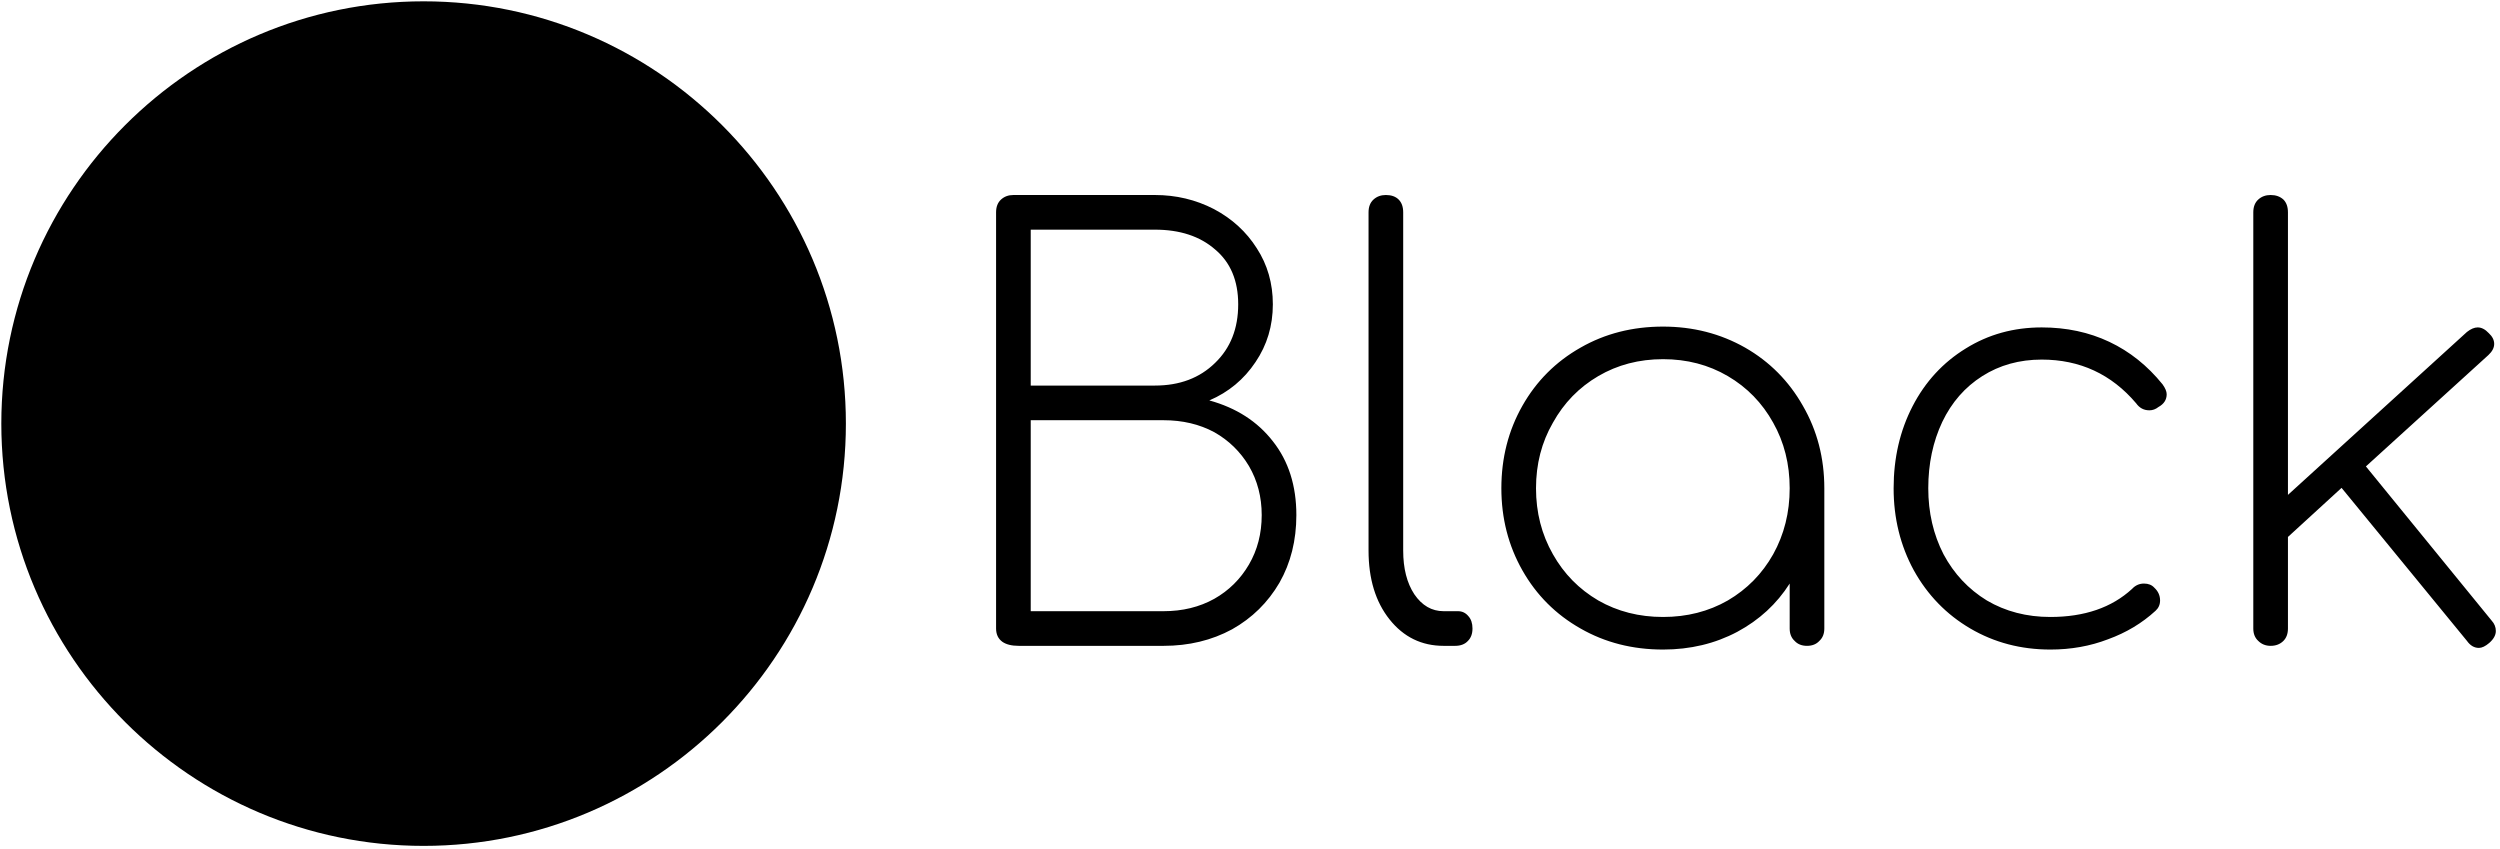
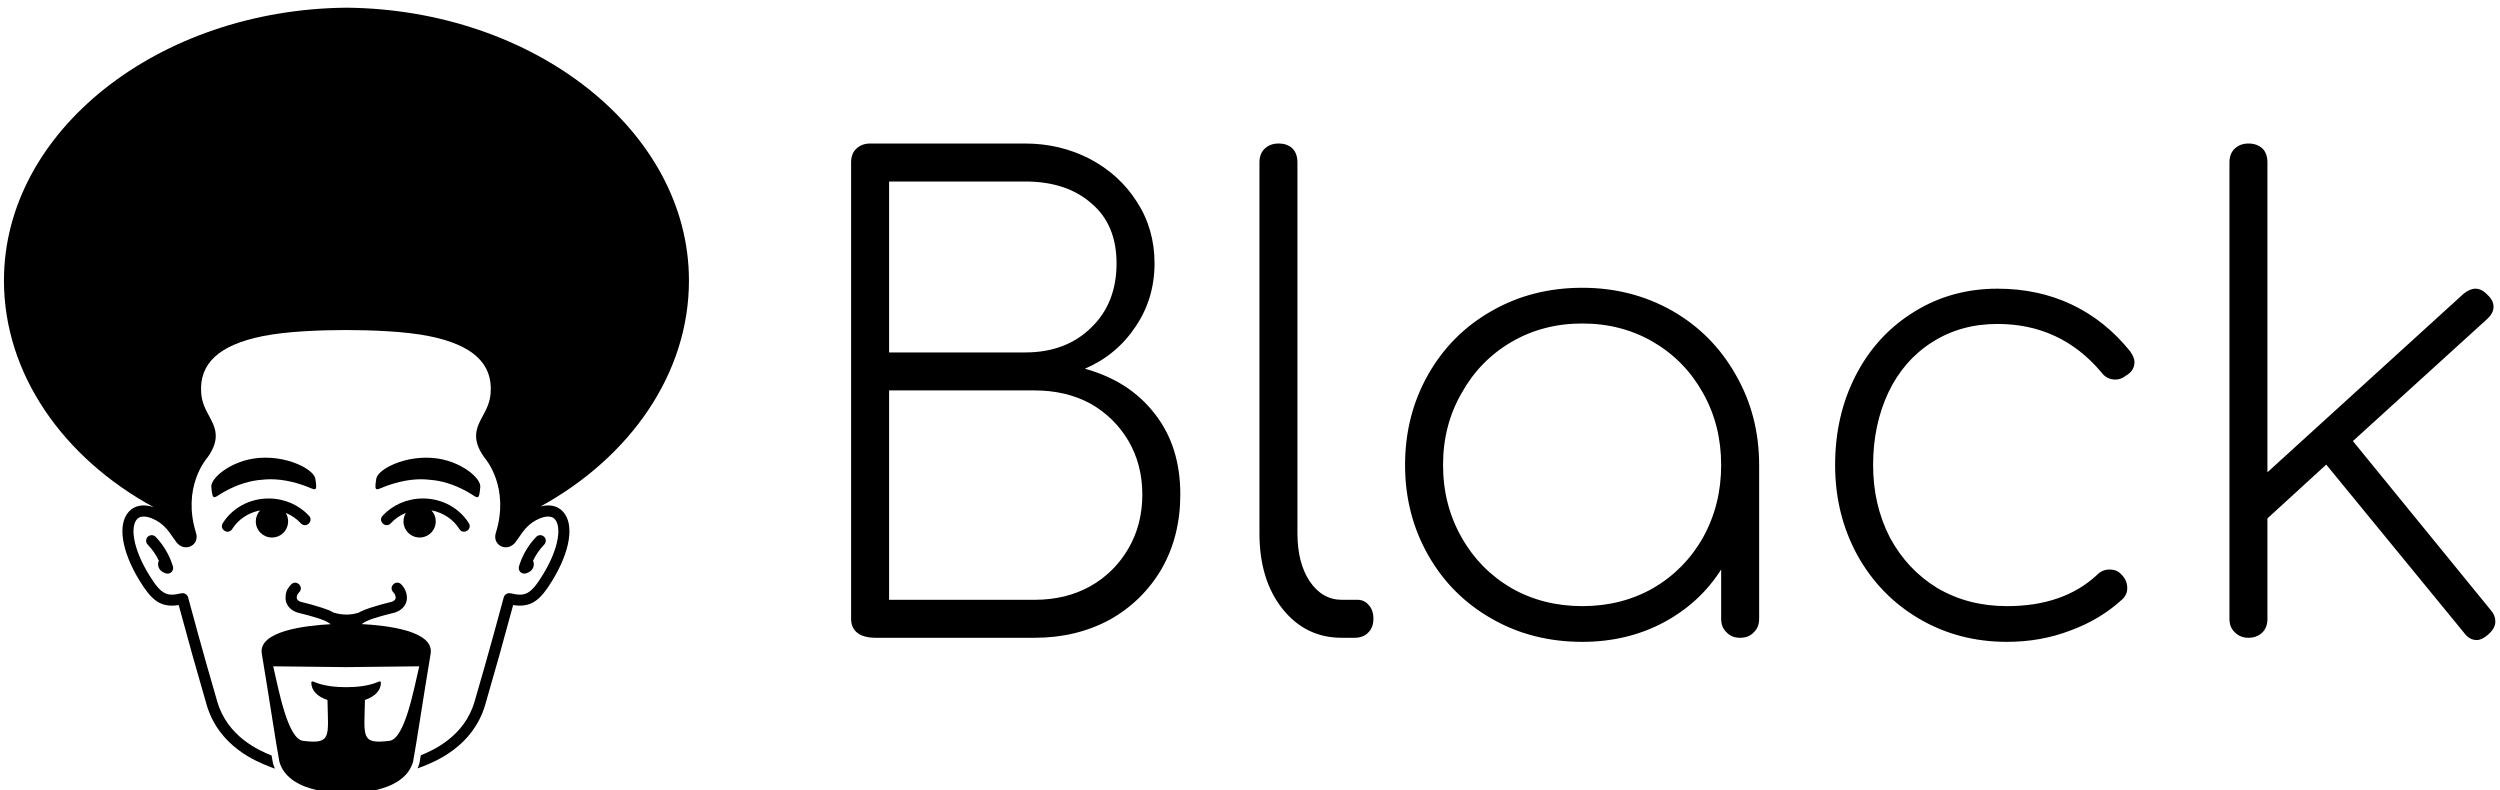
- <svg xmlns="http://www.w3.org/2000/svg" data-v-423bf9ae="" viewBox="0 0 330 112" class="iconLeft">
-   <g data-v-423bf9ae="" id="99834326-ed1d-41b5-89d1-be4469a611ed" fill="black" transform="matrix(5.444646,0,0,5.444646,123.86,18.11876)">
+ <svg xmlns="http://www.w3.org/2000/svg" data-v-423bf9ae="" viewBox="0 0 301 95" class="iconLeft">
+   <g data-v-423bf9ae="" id="322b7a47-1f14-42ab-8aa7-0a26e9035faa" fill="black" transform="matrix(5.444646,0,0,5.444646,94.85023,9.657014)">
    <path d="M5.25 1.40Q6.02 1.40 6.68 1.74Q7.34 2.09 7.72 2.69Q8.11 3.29 8.11 4.05L8.11 4.05Q8.11 4.83 7.69 5.45Q7.27 6.08 6.57 6.38L6.57 6.38Q7.55 6.65 8.11 7.37Q8.68 8.09 8.68 9.16L8.68 9.16Q8.68 10.08 8.27 10.80Q7.85 11.52 7.12 11.93Q6.38 12.33 5.46 12.33L5.46 12.33L1.95 12.33Q1.69 12.33 1.55 12.23Q1.40 12.12 1.40 11.91L1.40 11.91L1.40 1.82Q1.40 1.62 1.52 1.51Q1.64 1.40 1.82 1.40L1.82 1.40L5.25 1.40ZM5.25 6.02Q6.15 6.02 6.71 5.47Q7.27 4.93 7.27 4.05L7.27 4.05Q7.27 3.19 6.71 2.72Q6.16 2.24 5.25 2.24L5.25 2.24L2.24 2.24L2.24 6.02L5.25 6.02ZM5.46 11.49Q6.15 11.49 6.69 11.19Q7.22 10.89 7.53 10.36Q7.84 9.83 7.84 9.16L7.84 9.16Q7.84 8.50 7.53 7.97Q7.22 7.45 6.69 7.15Q6.15 6.86 5.46 6.86L5.46 6.86L2.24 6.86L2.24 11.49L5.46 11.49ZM10.43 1.82Q10.43 1.62 10.55 1.51Q10.67 1.40 10.85 1.40L10.85 1.40Q11.05 1.40 11.16 1.51Q11.27 1.62 11.27 1.82L11.27 1.82L11.27 10.02Q11.27 10.67 11.54 11.08Q11.82 11.49 12.25 11.49L12.25 11.49L12.60 11.49Q12.75 11.49 12.85 11.61Q12.95 11.72 12.95 11.91L12.95 11.91Q12.95 12.10 12.84 12.21Q12.73 12.33 12.53 12.33L12.53 12.33L12.25 12.33Q11.45 12.33 10.94 11.69Q10.43 11.05 10.43 10.02L10.43 10.02L10.43 1.82ZM17.57 4.59Q18.66 4.59 19.56 5.10Q20.45 5.61 20.96 6.51Q21.48 7.41 21.48 8.51L21.48 8.51L21.48 11.91Q21.48 12.10 21.36 12.21Q21.25 12.33 21.06 12.33L21.06 12.33Q20.87 12.33 20.76 12.21Q20.64 12.10 20.64 11.91L20.64 11.91L20.64 10.82Q20.17 11.56 19.37 11.99Q18.56 12.42 17.57 12.42L17.57 12.42Q16.46 12.42 15.57 11.91Q14.67 11.40 14.16 10.50Q13.65 9.60 13.65 8.51L13.65 8.51Q13.65 7.41 14.16 6.51Q14.67 5.61 15.57 5.10Q16.46 4.59 17.57 4.59L17.57 4.59ZM17.57 11.63Q18.44 11.63 19.14 11.23Q19.84 10.82 20.24 10.11Q20.64 9.39 20.64 8.51L20.64 8.51Q20.64 7.63 20.24 6.92Q19.84 6.20 19.14 5.79Q18.44 5.38 17.57 5.38L17.57 5.38Q16.70 5.38 16.00 5.79Q15.30 6.20 14.90 6.92Q14.49 7.63 14.49 8.51L14.49 8.51Q14.49 9.39 14.90 10.11Q15.30 10.82 16.00 11.23Q16.70 11.63 17.57 11.63L17.57 11.63ZM26.75 4.61Q27.65 4.61 28.39 4.96Q29.13 5.31 29.68 5.99L29.68 5.99Q29.78 6.13 29.78 6.23L29.78 6.23Q29.78 6.43 29.58 6.54L29.58 6.54Q29.48 6.62 29.36 6.62L29.36 6.62Q29.16 6.62 29.04 6.45L29.04 6.45Q28.14 5.39 26.75 5.39L26.75 5.39Q25.94 5.39 25.31 5.79Q24.68 6.19 24.34 6.90Q24.00 7.62 24.00 8.51L24.00 8.51Q24.00 9.39 24.37 10.11Q24.75 10.82 25.42 11.23Q26.10 11.63 26.96 11.63L26.96 11.63Q28.20 11.63 28.94 10.95L28.94 10.95Q29.06 10.82 29.23 10.82L29.23 10.82Q29.39 10.82 29.48 10.92L29.48 10.92Q29.62 11.05 29.62 11.23L29.62 11.23Q29.62 11.38 29.51 11.48L29.51 11.48Q29.02 11.93 28.36 12.17Q27.71 12.42 26.96 12.42L26.96 12.42Q25.89 12.42 25.02 11.91Q24.15 11.40 23.65 10.50Q23.16 9.60 23.16 8.51L23.16 8.51Q23.16 7.41 23.62 6.52Q24.08 5.63 24.91 5.12Q25.73 4.61 26.75 4.61L26.75 4.61ZM37.66 11.72Q37.76 11.83 37.76 11.97L37.76 11.97Q37.76 12.12 37.60 12.26L37.60 12.26Q37.46 12.38 37.35 12.38L37.35 12.38Q37.18 12.38 37.06 12.21L37.06 12.21L34.02 8.50L32.72 9.69L32.72 11.91Q32.72 12.10 32.61 12.21Q32.49 12.33 32.30 12.33L32.30 12.33Q32.12 12.33 32.00 12.21Q31.88 12.10 31.88 11.91L31.88 11.91L31.88 1.82Q31.88 1.62 32.00 1.51Q32.12 1.40 32.30 1.40L32.30 1.40Q32.49 1.40 32.61 1.51Q32.72 1.62 32.72 1.82L32.72 1.82L32.72 8.67L37.06 4.72Q37.20 4.61 37.32 4.61L37.32 4.61Q37.46 4.61 37.59 4.75L37.59 4.75Q37.72 4.87 37.72 5.01L37.72 5.01Q37.72 5.15 37.58 5.28L37.58 5.28L34.61 7.98L37.66 11.72Z" />
  </g>
-   <g data-v-423bf9ae="" id="182cb15f-307a-4eff-a279-30aaf81446bb" transform="matrix(1.112967,0,0,1.112967,0.2682234,0.2682234)" stroke="none" fill="black">
-     <path d="M50 100.083C22.383 100.083-.084 77.615-.084 50-.084 22.383 22.383-.084 50-.084c27.616 0 50.083 22.468 50.083 50.084 0 27.615-22.468 50.083-50.083 50.083z" />
+   <g data-v-423bf9ae="" id="ca5928e5-f6c2-4cc0-b765-799c13b4dcd9" transform="matrix(1.025015,0,0,1.025015,-10.50435,-2.35969)" stroke="none" fill="black">
+     <path d="M73.749 61.79c1.058-.278 1.974-.083 2.606.585 1.385 1.461.896 4.656-1.243 8.139-1.358 2.213-2.396 3.203-4.589 2.861a583.24 583.24 0 01-3.287 11.73c-1.442 4.903-5.879 6.652-7.338 7.228-.207.081-.402.153-.602.228.077-.178.146-.36.203-.558l.01-.036.008-.035.164-.914c1.515-.608 5.116-2.242 6.303-6.278 1.748-5.948 3.416-12.212 3.435-12.275a.65.65 0 01.629-.483h.068c.05 0 .1.006.149.018 1.653.387 2.308.16 3.735-2.166 1.969-3.203 2.197-5.725 1.408-6.559-.603-.633-1.753-.109-2.222.145-.619.336-1.146.816-1.612 1.469-.017.025-.575.834-.783 1.108-.433.565-1.137.751-1.717.452-.552-.285-.788-.904-.588-1.543 1.668-5.344-1.184-8.678-1.306-8.818a.327.327 0 01-.041-.051c-1.606-2.239-.886-3.578-.187-4.873.417-.771.848-1.569.93-2.714.248-3.456-2.118-5.637-7.235-6.667-2.871-.578-6.894-.708-9.767-.715-2.873.007-6.896.137-9.767.715-5.115 1.031-7.481 3.211-7.234 6.667.081 1.145.512 1.942.93 2.714.698 1.295 1.42 2.633-.187 4.873a.434.434 0 01-.042.054c-.12.138-2.973 3.472-1.305 8.817.199.637-.036 1.256-.588 1.541-.58.299-1.287.113-1.717-.452a42.867 42.867 0 01-.789-1.118c-.461-.643-.988-1.123-1.607-1.459-.469-.254-1.62-.777-2.221-.145-.789.834-.561 3.354 1.408 6.559 1.43 2.326 2.081 2.553 3.736 2.166a.63.63 0 01.148-.018h.066a.65.65 0 01.631.483c.018.063 1.687 6.327 3.435 12.275 1.206 4.102 4.901 5.719 6.373 6.306.055.314.106.615.157.889l.008.034.01.036c.061.206.134.398.216.587a34.992 34.992 0 01-.677-.257c-1.459-.574-5.897-2.323-7.338-7.229a565.394 565.394 0 01-3.287-11.729c-2.194.341-3.23-.649-4.59-2.86-2.139-3.482-2.629-6.679-1.243-8.14.69-.729 1.719-.896 2.897-.497-10.617-5.787-17.59-15.633-17.59-26.628 0-17.572 18.172-31.839 40.223-32.047H50.949c22.052.208 40.224 14.475 40.224 32.047.006 10.937-6.896 20.739-17.424 26.538zm-44.793 7.306c.241.403.7.537.835.568a.645.645 0 00.621-.187.654.654 0 00.15-.633 8.548 8.548 0 00-.677-1.627 8.27 8.27 0 00-1.358-1.859.651.651 0 10-.928.916 7.071 7.071 0 011.312 1.9.707.707 0 00-.062.15.994.994 0 00.107.772zm45.213-2.823a.652.652 0 00-.929-.916 8.343 8.343 0 00-1.359 1.858 8.48 8.48 0 00-.676 1.627.66.66 0 00.15.634.657.657 0 00.622.186c.136-.031.594-.165.836-.568a.978.978 0 00.104-.771.64.64 0 00-.062-.15 7.031 7.031 0 011.314-1.9zm-9.96-1.83c.462.735 1.566.043 1.104-.693-1.092-1.742-3.094-2.896-5.386-2.896-1.887 0-3.588.782-4.739 2.03-.59.64.367 1.523.957.886a4.982 4.982 0 011.78-1.226 1.898 1.898 0 103.001-.293c1.414.269 2.592 1.089 3.283 2.192zm2.454-4.949c.043-.516-.517-1.271-1.474-1.943l-.002-.001c-1.014-.712-2.472-1.329-4.125-1.46-1.93-.154-3.756.311-4.998.938h-.004c-.932.472-1.535 1.031-1.611 1.494-.297 1.802.003 1.265 1.388.787 1.942-.672 3.56-.811 4.894-.65 1.287.092 2.752.486 4.383 1.388 1.24.683 1.402 1.26 1.549-.553zm-24.47 5.947a1.896 1.896 0 001.613-2.896 4.933 4.933 0 011.78 1.225c.589.64 1.548-.246.958-.885-1.152-1.248-2.854-2.029-4.74-2.029-2.292 0-4.294 1.152-5.386 2.896-.463.736.642 1.431 1.104.692.691-1.104 1.869-1.924 3.281-2.19a1.892 1.892 0 00-.509 1.293 1.9 1.9 0 001.899 1.894zm-1.191-6.784c1.336-.159 2.952-.021 4.896.649 1.384.479 1.684 1.016 1.387-.785-.077-.463-.682-1.023-1.612-1.494h-.003c-1.244-.629-3.07-1.092-5-.938-1.652.131-3.109.748-4.123 1.46l-.004.001c-.955.673-1.516 1.429-1.473 1.943.147 1.812.312 1.235 1.552.551 1.63-.899 3.094-1.295 4.38-1.387zm19.829 20.431c-1.035 6.225-1.618 10.285-2.067 12.703-1.132 3.941-7.848 3.661-7.848 3.661s-6.715.28-7.848-3.661c-.45-2.418-1.033-6.479-2.067-12.703-.44-2.652 5.065-3.307 8.085-3.467-.188-.15-.455-.32-.943-.51-.592-.23-1.203-.381-1.693-.533l-1.1-.279c-.711-.164-1.562-.74-1.562-1.771 0-.547.136-.913.321-1.146l.033-.055c.088-.132.188-.256.305-.376.615-.627 1.556.296.943.92a1.47 1.47 0 00-.141.171.805.805 0 00-.145.485c0 .168.154.398.562.49l1.14.291c.871.271 1.81.486 2.613.942a5.174 5.174 0 001.523.243c.486 0 1.021-.092 1.436-.229.811-.464 1.764-.681 2.645-.957l1.142-.291c.401-.093.56-.324.56-.49a.924.924 0 00-.28-.657c-.618-.63.329-1.547.94-.92.412.425.659.979.659 1.577 0 1.041-.869 1.608-1.584 1.771l-1.074.275c-.799.247-1.935.483-2.659 1.039 2.939.149 8.55.782 8.104 3.477zm-1.338 1.48l-8.577.096-8.577-.096c.64 2.715 1.691 8.526 3.502 8.754 3.423.428 2.941-.519 2.875-4.797-1.188-.389-1.903-1.115-1.903-2.045 0-.049.06-.188.235-.121l.162.067c1.13.468 2.498.593 3.694.593 1.195 0 2.563-.125 3.693-.593l.162-.067c.178-.066.235.072.235.121 0 .924-.704 1.646-1.88 2.037-.066 4.284-.551 5.233 2.875 4.805 1.813-.226 2.865-6.039 3.504-8.754z" />
  </g>
</svg>
